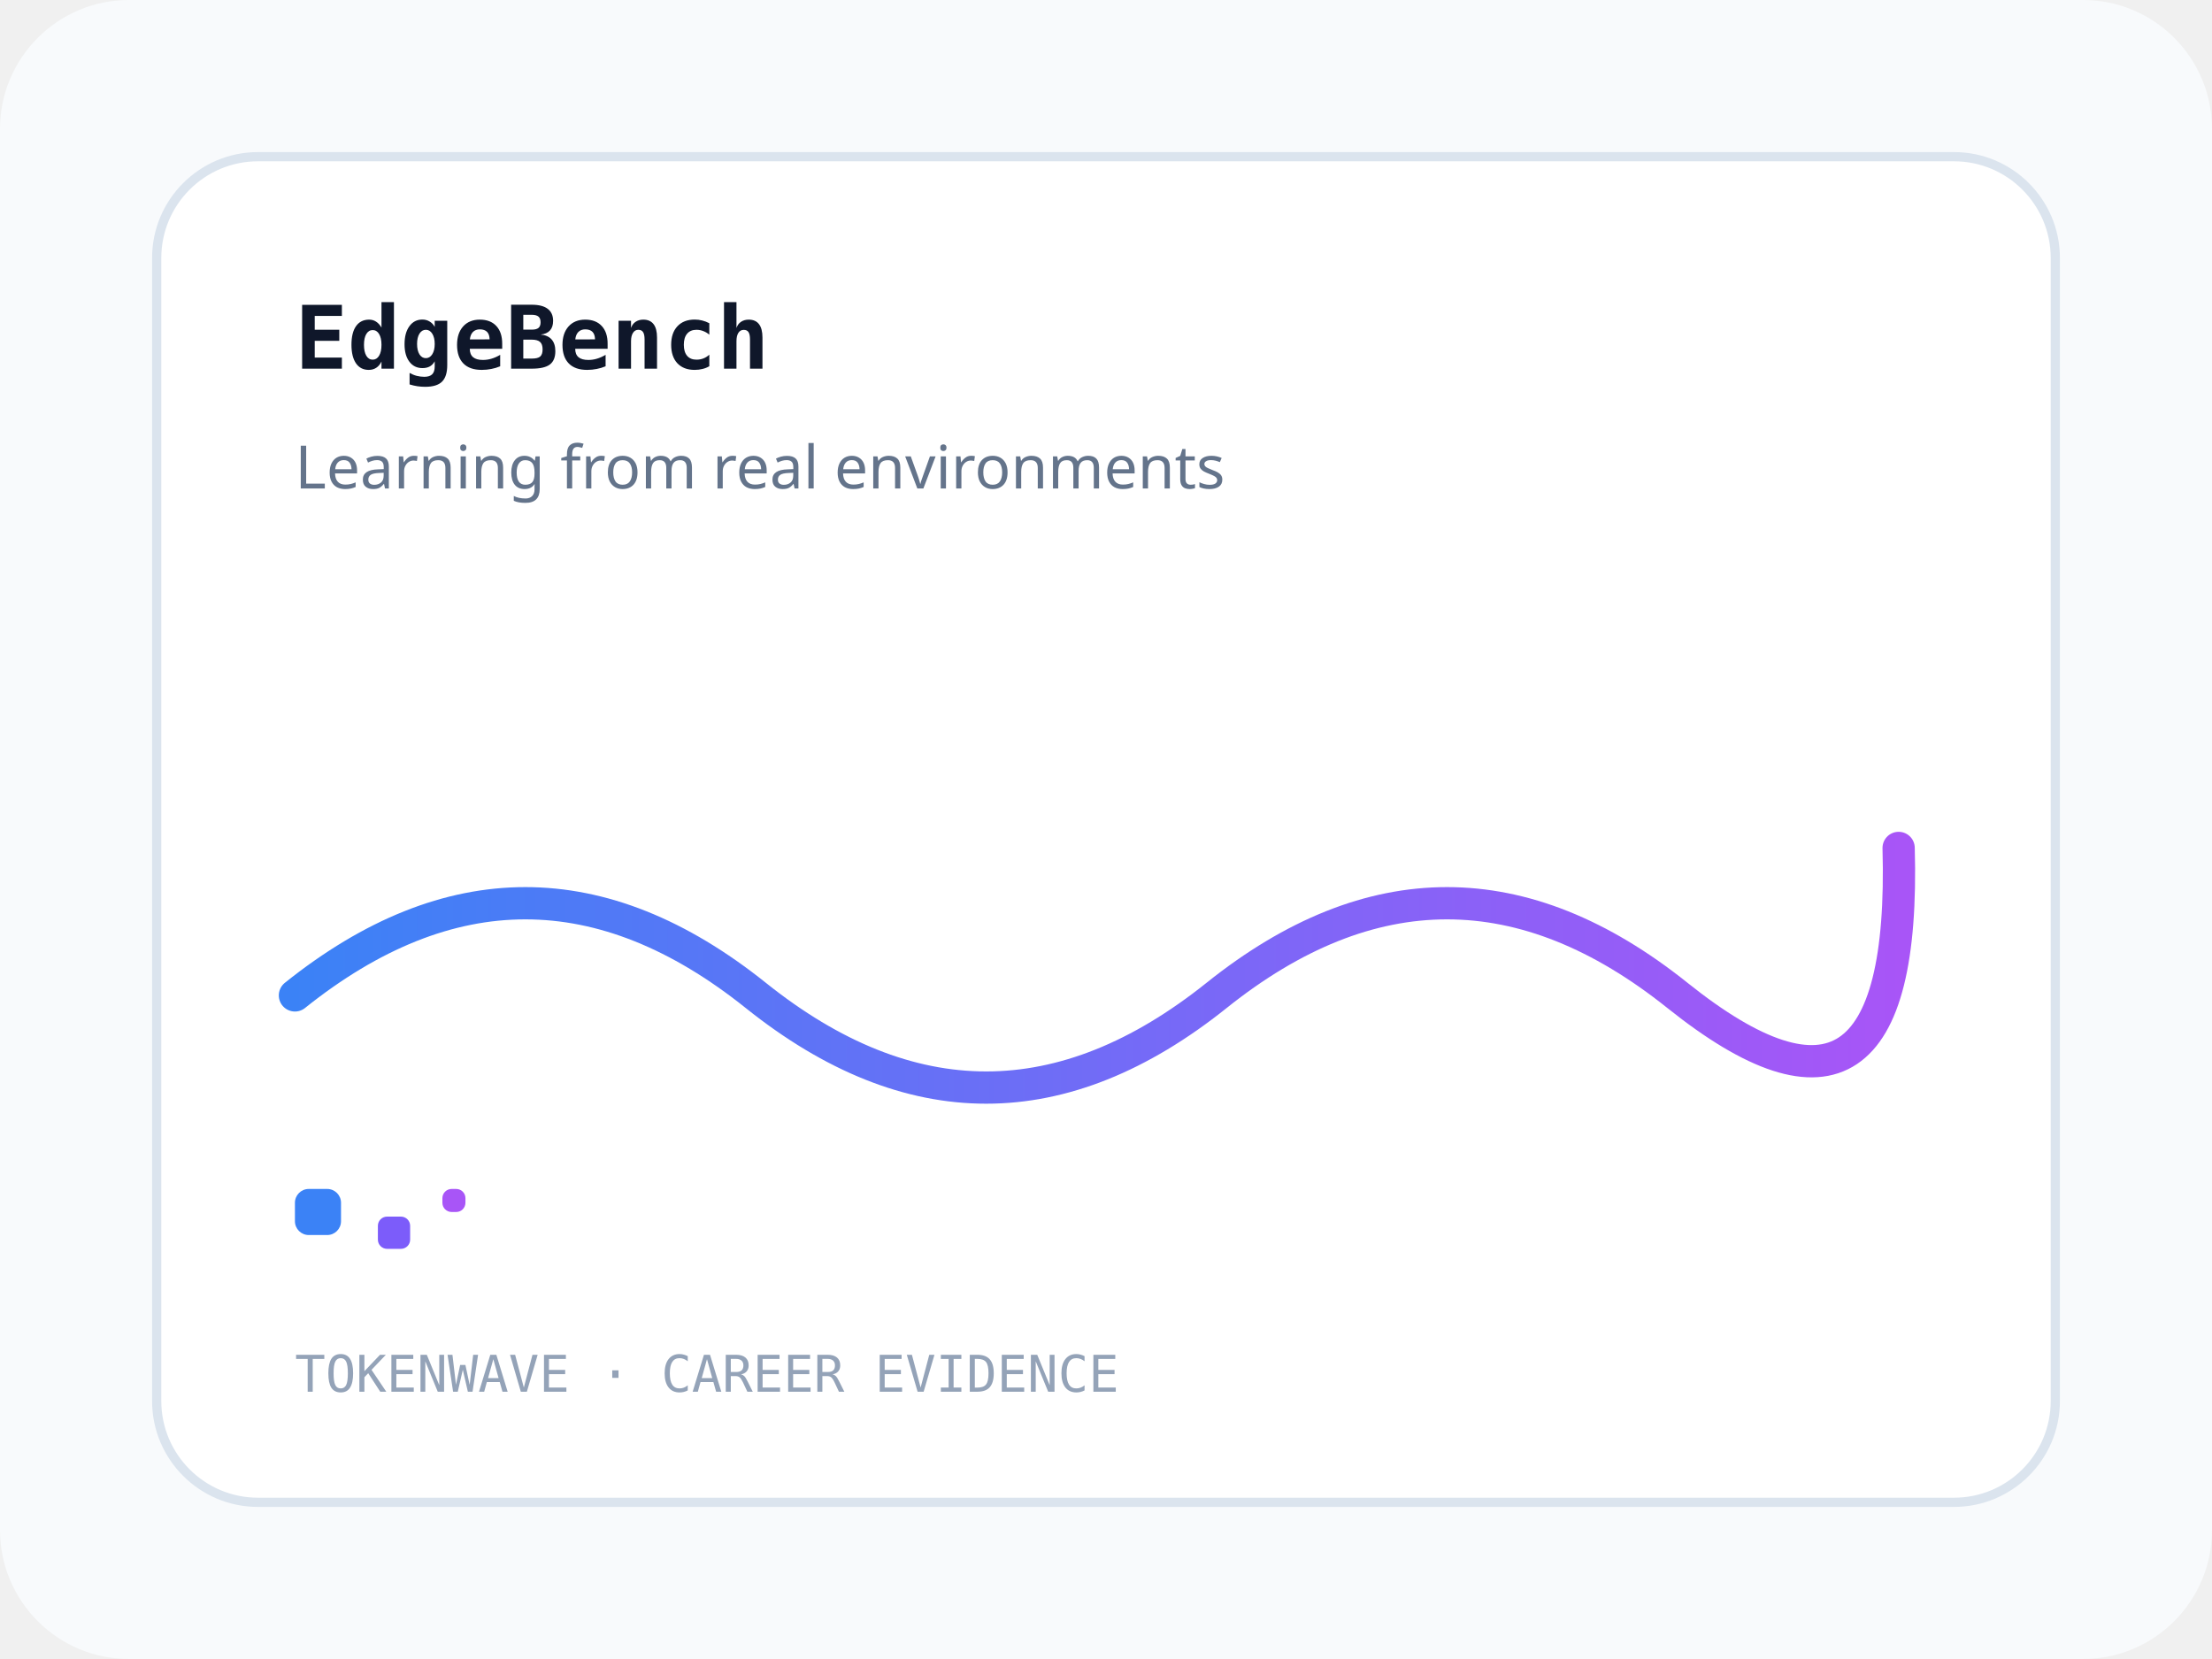
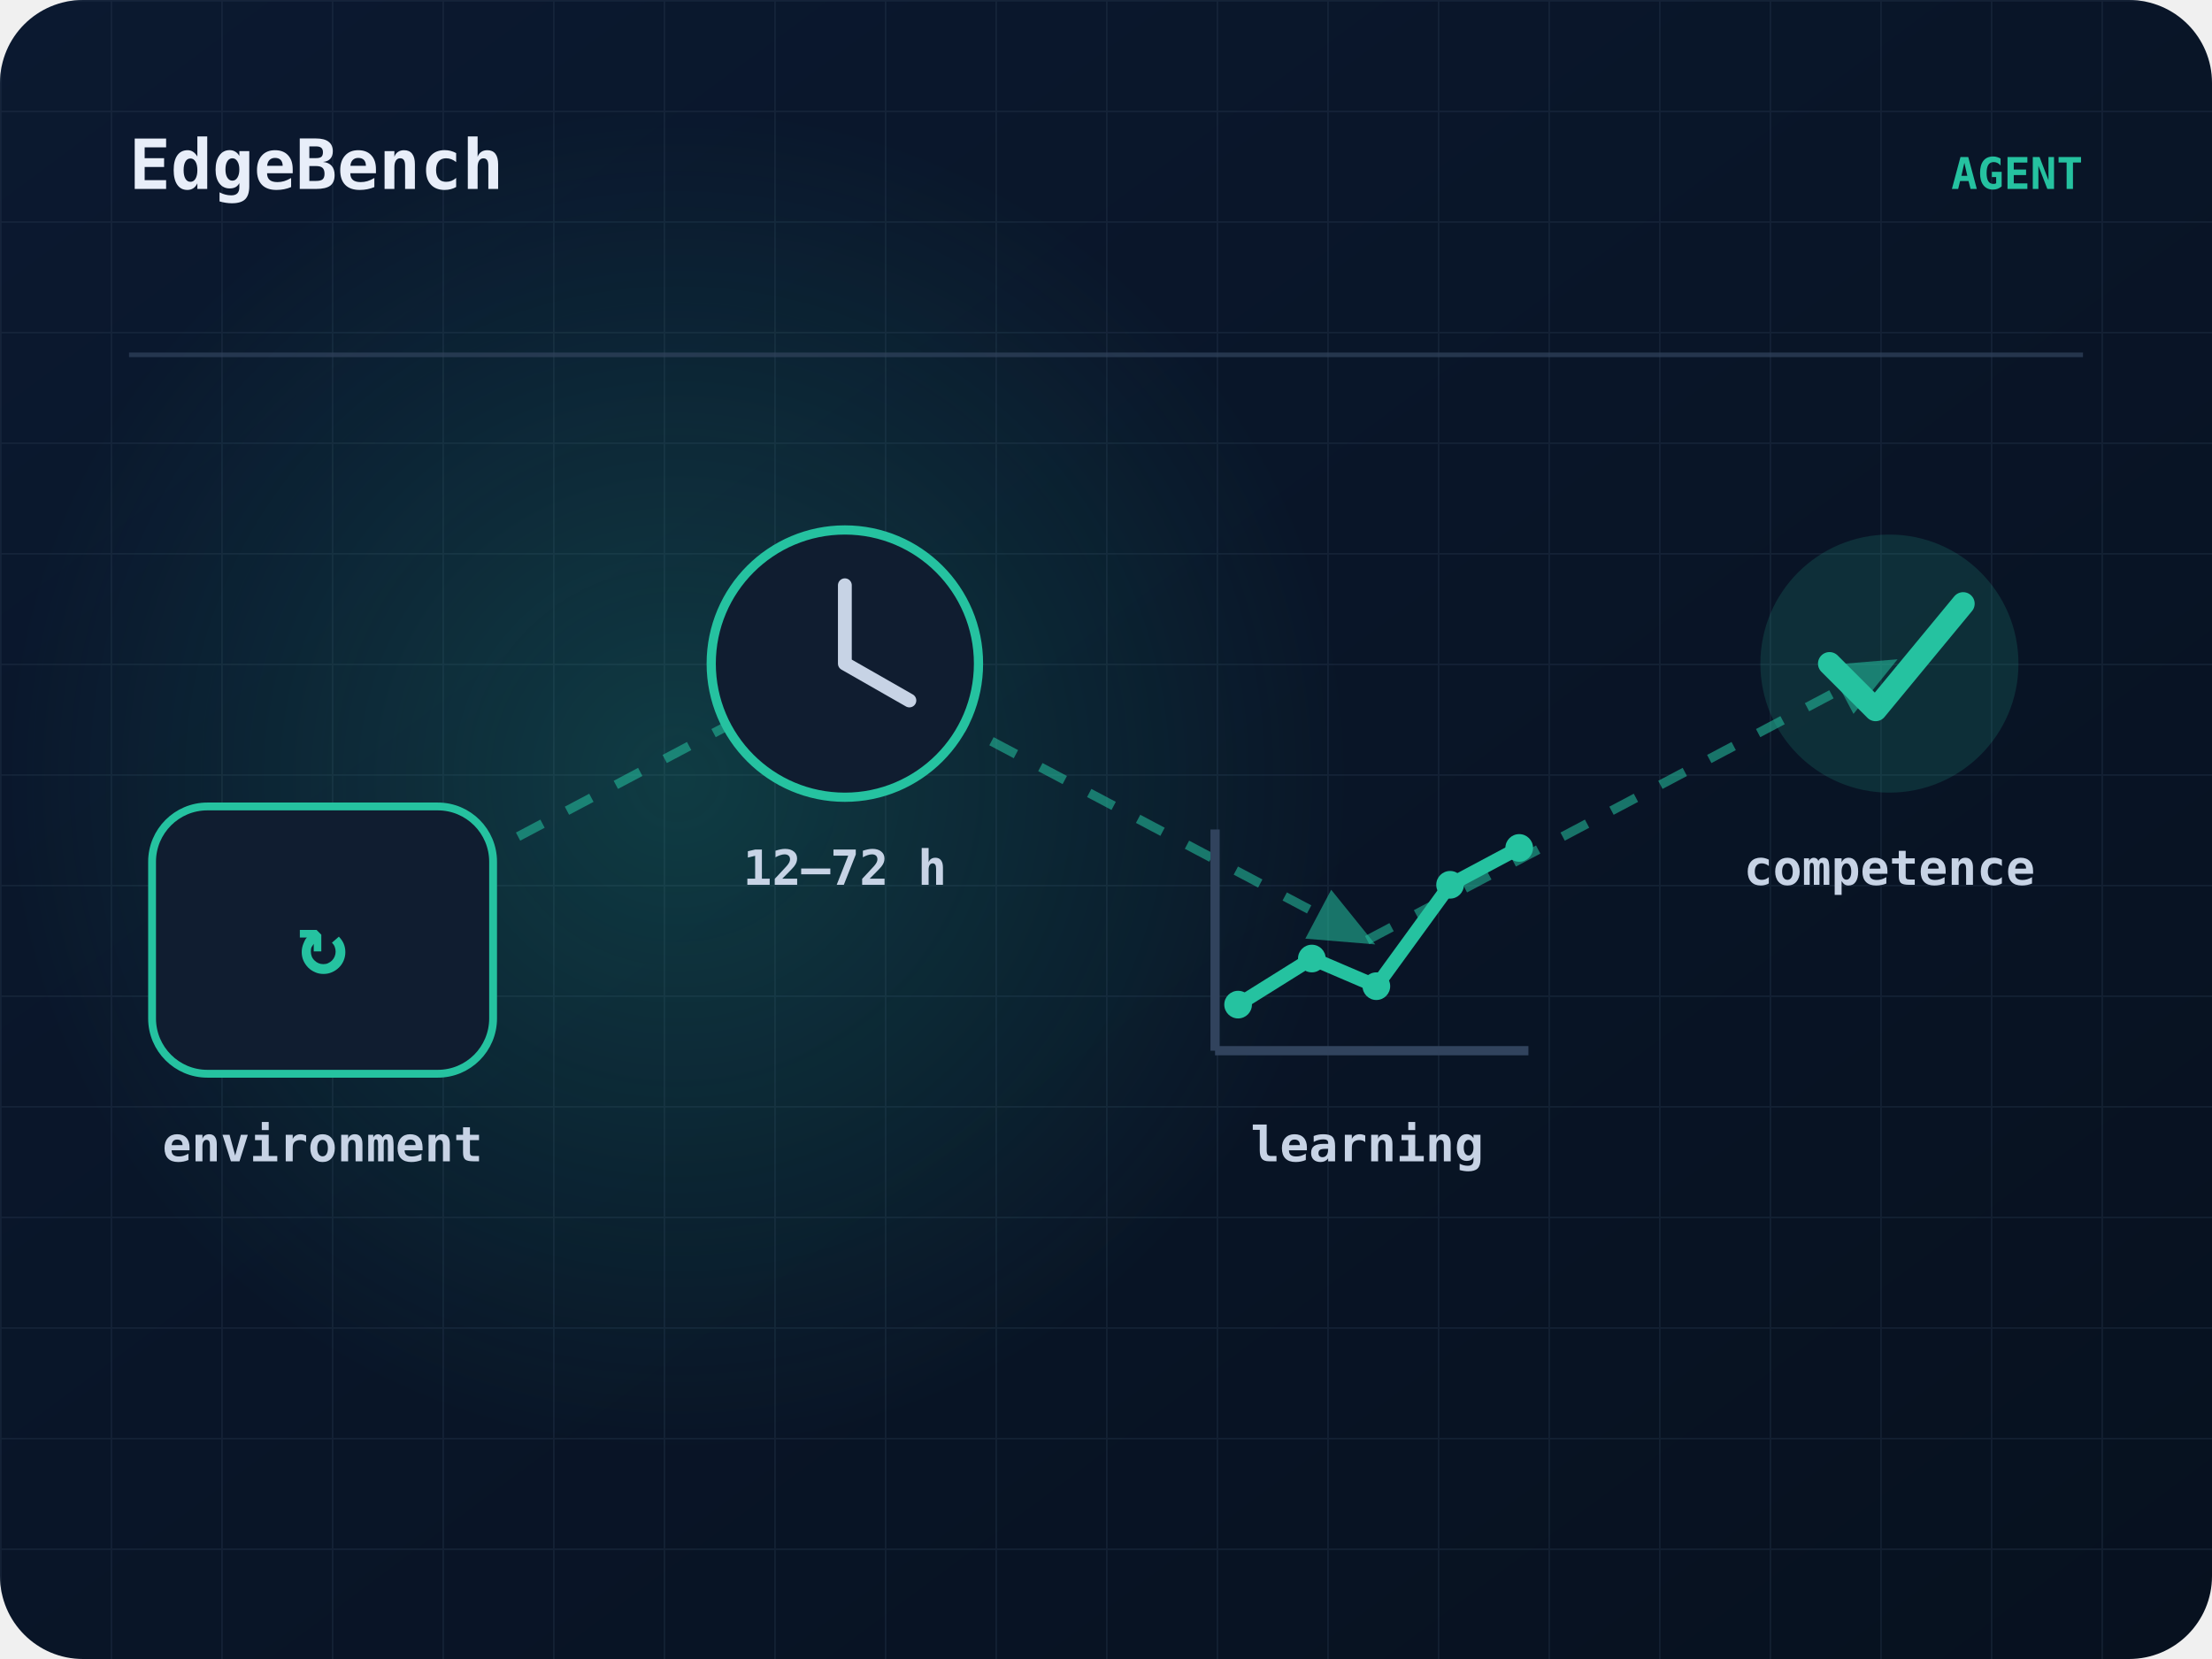
- <svg xmlns="http://www.w3.org/2000/svg" width="480" height="360" viewBox="0 0 480 360" role="img" aria-labelledby="title desc">
-   <rect width="480" height="360" rx="28" fill="#f8fafc" />
-   <rect x="34" y="34" width="412" height="292" rx="22" fill="#fff" stroke="#dbe4ee" stroke-width="2" />
-   <text x="64" y="80" fill="#0f172a" font-family="ui-monospace, SFMono-Regular, Menlo, monospace" font-size="19" font-weight="700">EdgeBench</text>
-   <text x="64" y="106" fill="#64748b" font-family="system-ui, sans-serif" font-size="13">Learning from real environments</text>
-   <path d="M64 216 Q114 176 164 216 T264 216 T364 216 T412 184" fill="none" stroke="url(#g)" stroke-width="7" stroke-linecap="round" />
+ <svg xmlns="http://www.w3.org/2000/svg" viewBox="0 0 480 360" role="img" aria-labelledby="title desc">
  <defs>
-     <linearGradient id="g" x1="0" y1="0" x2="1" y2="0">
-       <stop offset="0" stop-color="#3B82F6" />
-       <stop offset="1" stop-color="#A855F7" />
+     <linearGradient id="bg" x1="0" y1="0" x2="1" y2="1">
+       <stop stop-color="#0b1930" />
+       <stop offset="1" stop-color="#07111f" />
    </linearGradient>
+     <radialGradient id="halo">
+       <stop stop-color="#25c2a0" stop-opacity=".22" />
+       <stop offset="1" stop-color="#25c2a0" stop-opacity="0" />
+     </radialGradient>
+     <pattern id="grid" width="24" height="24" patternUnits="userSpaceOnUse">
+       <path d="M 24 0 L 0 0 0 24" fill="none" stroke="#2b3b53" stroke-width=".7" opacity=".32" />
+     </pattern>
+     <marker id="arrow" markerWidth="8" markerHeight="8" refX="6" refY="3" orient="auto">
+       <path d="M0,0 L0,6 L7,3 z" fill="#25c2a0" />
+     </marker>
  </defs>
-   <rect x="64" y="258" width="10" height="10" rx="3" fill="#3B82F6" />
-   <rect x="82" y="264" width="7" height="7" rx="2" fill="#7C5CFA" />
-   <rect x="96" y="258" width="5" height="5" rx="2" fill="#A855F7" />
-   <text x="64" y="302" fill="#94a3b8" font-family="ui-monospace, SFMono-Regular, Menlo, monospace" font-size="11">TOKENWAVE · CAREER EVIDENCE</text>
+   <rect width="480" height="360" rx="18" fill="url(#bg)" />
+   <rect width="480" height="360" rx="18" fill="url(#grid)" />
+   <circle cx="147" cy="169" r="145" fill="url(#halo)" />
+   <path d="M 28 77 H 452" stroke="#31435d" stroke-width="1" opacity=".7" />
+   <text x="28" y="41" text-anchor="start" font-family="IBM Plex Mono, Menlo, monospace" font-size="15" font-weight="700" fill="#e8eef9">EdgeBench</text>
+   <text x="452" y="41" text-anchor="end" font-family="IBM Plex Mono, Menlo, monospace" font-size="9.5" font-weight="700" fill="#25c2a0">AGENT</text>
+   <path d="M 70.0 204 L 183.333 144" fill="none" stroke="#25c2a0" stroke-width="2" opacity=".55" marker-end="url(#arrow)" stroke-dasharray="6 6" />
+   <path d="M 183.333 144 L 296.667 204" fill="none" stroke="#25c2a0" stroke-width="2" opacity=".55" marker-end="url(#arrow)" stroke-dasharray="6 6" />
+   <path d="M 296.667 204 L 410.0 144" fill="none" stroke="#25c2a0" stroke-width="2" opacity=".55" marker-end="url(#arrow)" stroke-dasharray="6 6" />
+   <rect x="33" y="175" width="74" height="58" rx="12" fill="#101d30" stroke="#25c2a0" stroke-width="1.7" />
+   <text x="70.0" y="211" text-anchor="middle" font-family="IBM Plex Mono, Menlo, monospace" font-size="18" font-weight="700" fill="#25c2a0">↻</text>
+   <text x="70.0" y="252" text-anchor="middle" font-family="IBM Plex Mono, Menlo, monospace" font-size="10.5" font-weight="600" fill="#c7d3e5">environment</text>
+   <circle cx="183.333" cy="144" r="29" fill="#101d30" stroke="#25c2a0" stroke-width="2" />
+   <path d="M 183.333 144 V 127 M 183.333 144 L 197.333 152" stroke="#c7d3e5" stroke-width="3" stroke-linecap="round" />
+   <text x="183.333" y="192" text-anchor="middle" font-family="IBM Plex Mono, Menlo, monospace" font-size="10.5" font-weight="600" fill="#c7d3e5">12–72 h</text>
+   <line x1="263.667" y1="228" x2="263.667" y2="180" stroke="#31435d" stroke-width="2" />
+   <line x1="263.667" y1="228" x2="331.667" y2="228" stroke="#31435d" stroke-width="2" />
+   <path d="M 268.667 218 L 284.667 208 L 298.667 214 L 314.667 192 L 329.667 184" fill="none" stroke="#25c2a0" stroke-width="3" />
+   <circle cx="268.667" cy="218" r="3" fill="#25c2a0" />
+   <circle cx="284.667" cy="208" r="3" fill="#25c2a0" />
+   <circle cx="298.667" cy="214" r="3" fill="#25c2a0" />
+   <circle cx="314.667" cy="192" r="3" fill="#25c2a0" />
+   <circle cx="329.667" cy="184" r="3" fill="#25c2a0" />
+   <text x="296.667" y="252" text-anchor="middle" font-family="IBM Plex Mono, Menlo, monospace" font-size="10.5" font-weight="600" fill="#c7d3e5">learning</text>
+   <circle cx="410.0" cy="144" r="27" fill="#25c2a0" opacity=".16" stroke="#25c2a0" stroke-width="2" />
+   <path d="M 397.0 144 L 407.0 154 L 426.0 131" fill="none" stroke="#25c2a0" stroke-width="5" stroke-linecap="round" stroke-linejoin="round" />
+   <text x="410.0" y="192" text-anchor="middle" font-family="IBM Plex Mono, Menlo, monospace" font-size="10.5" font-weight="600" fill="#c7d3e5">competence</text>
</svg>
